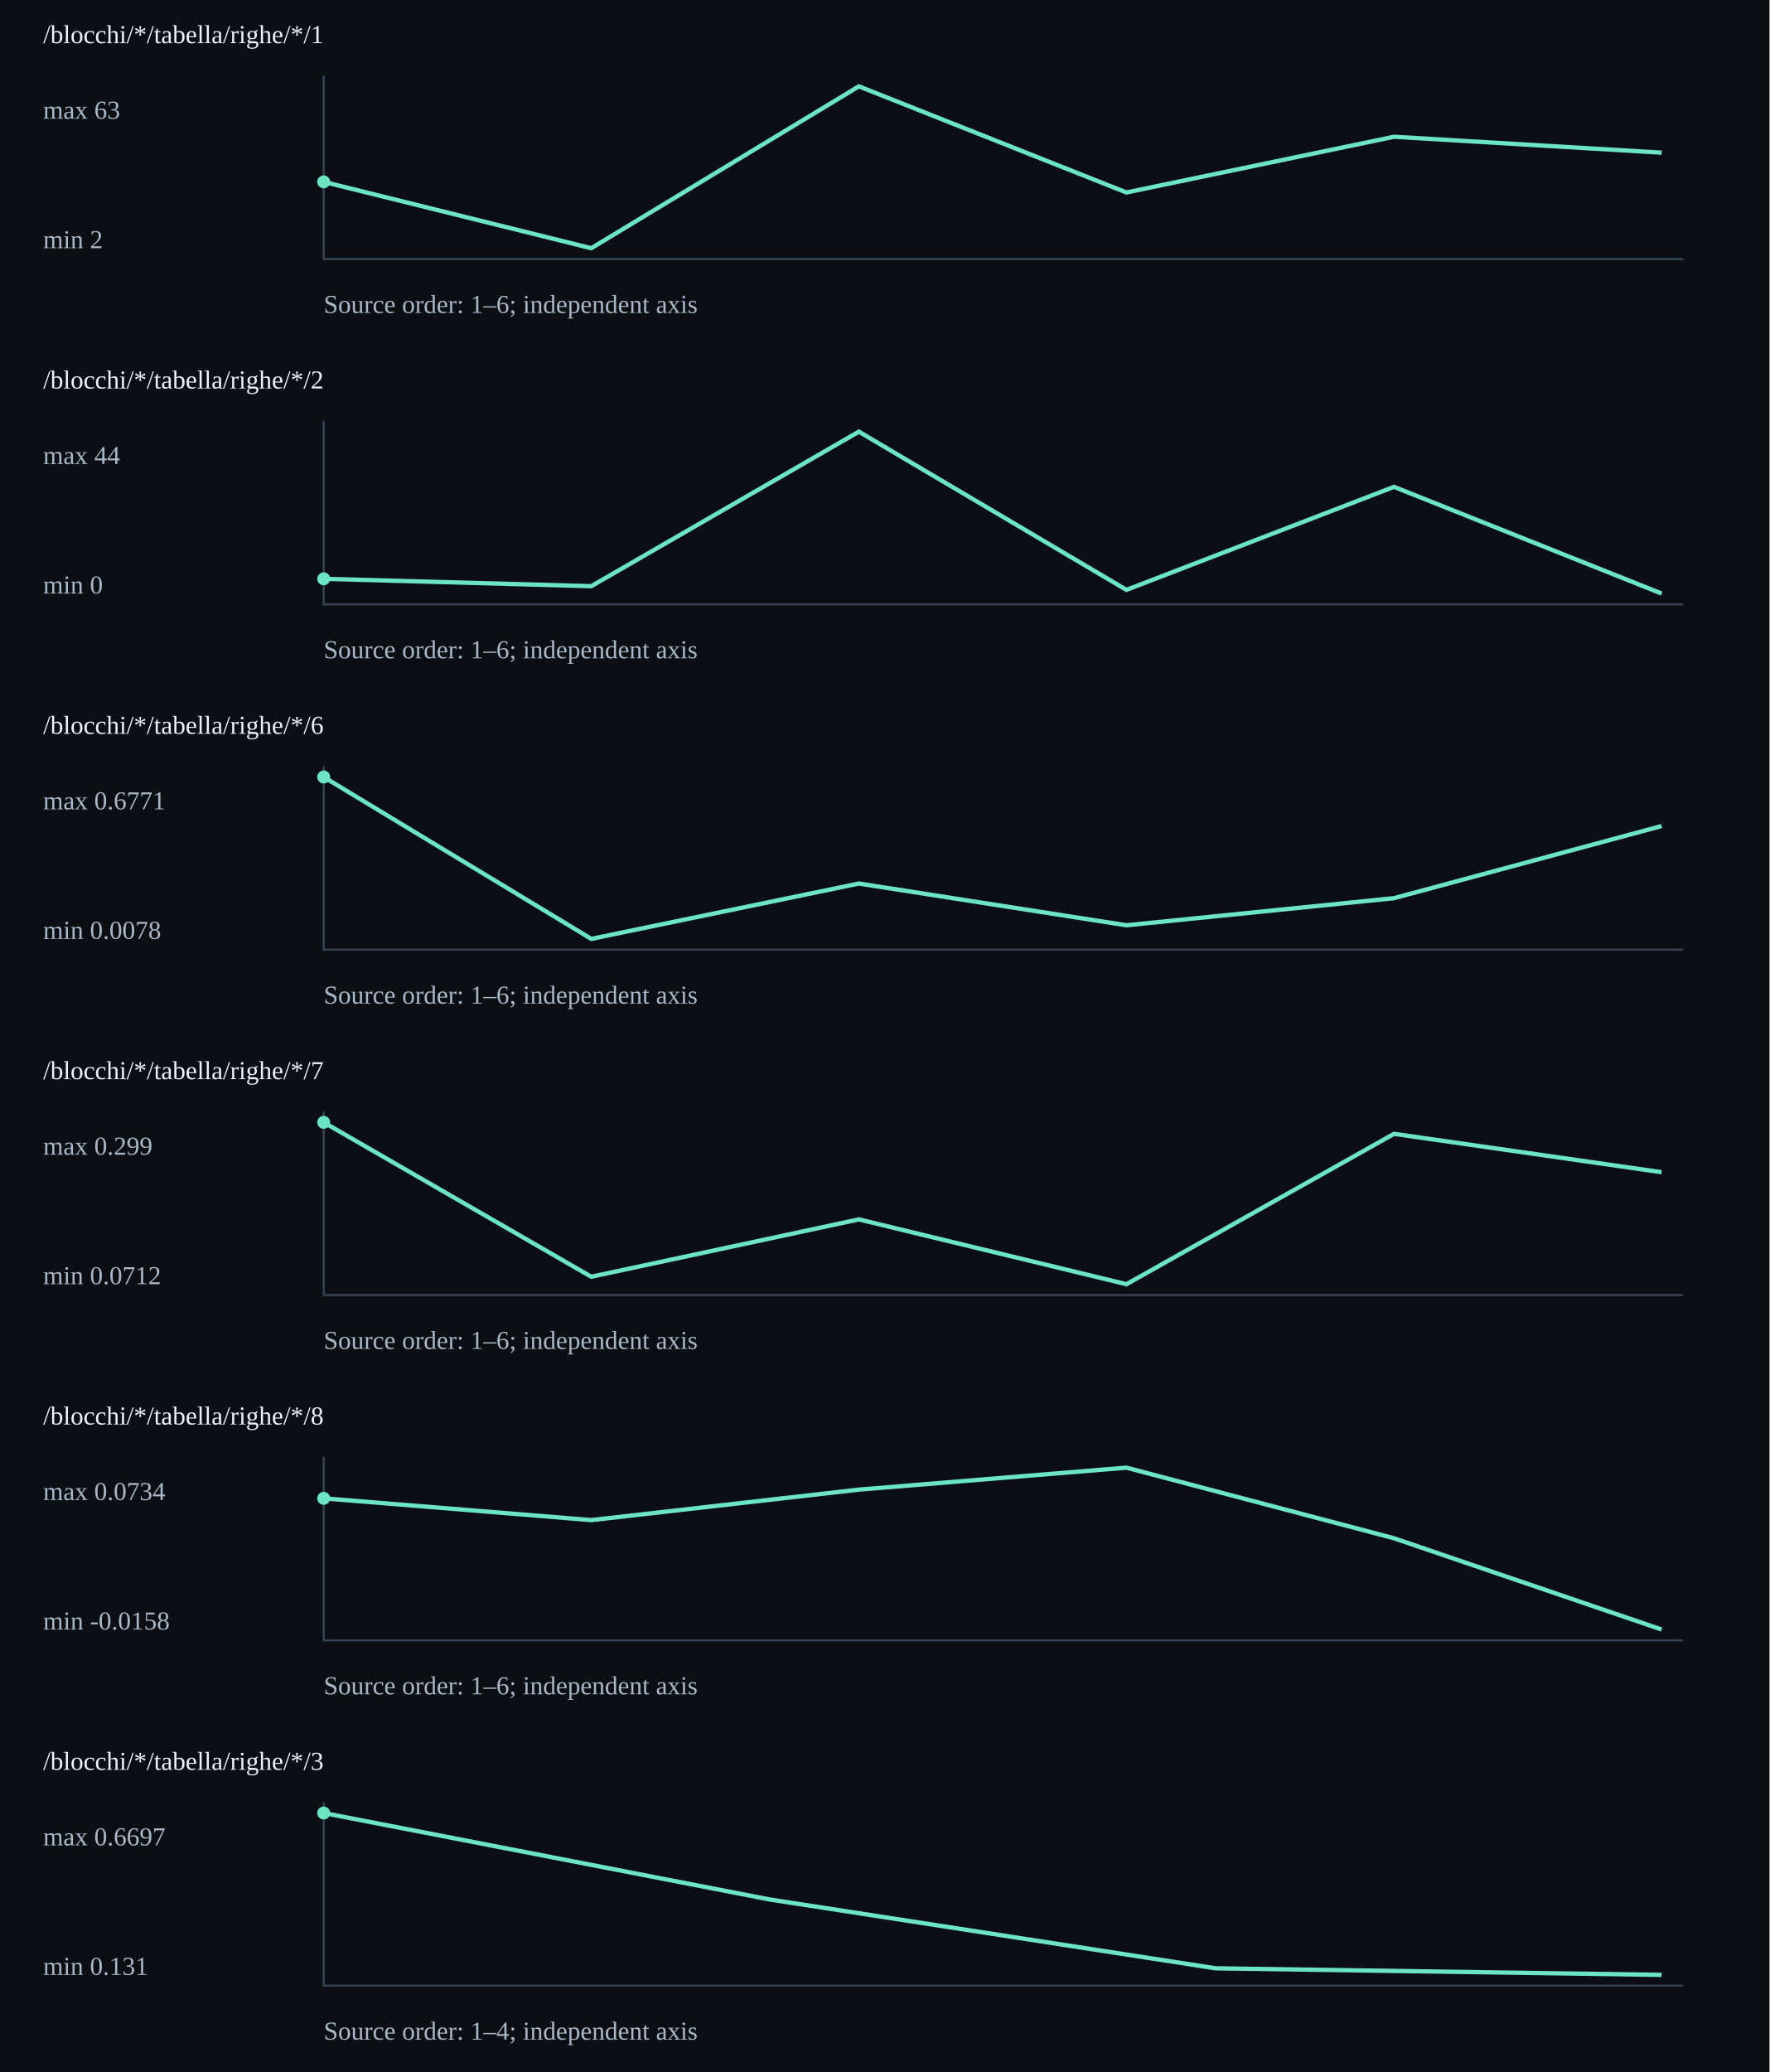
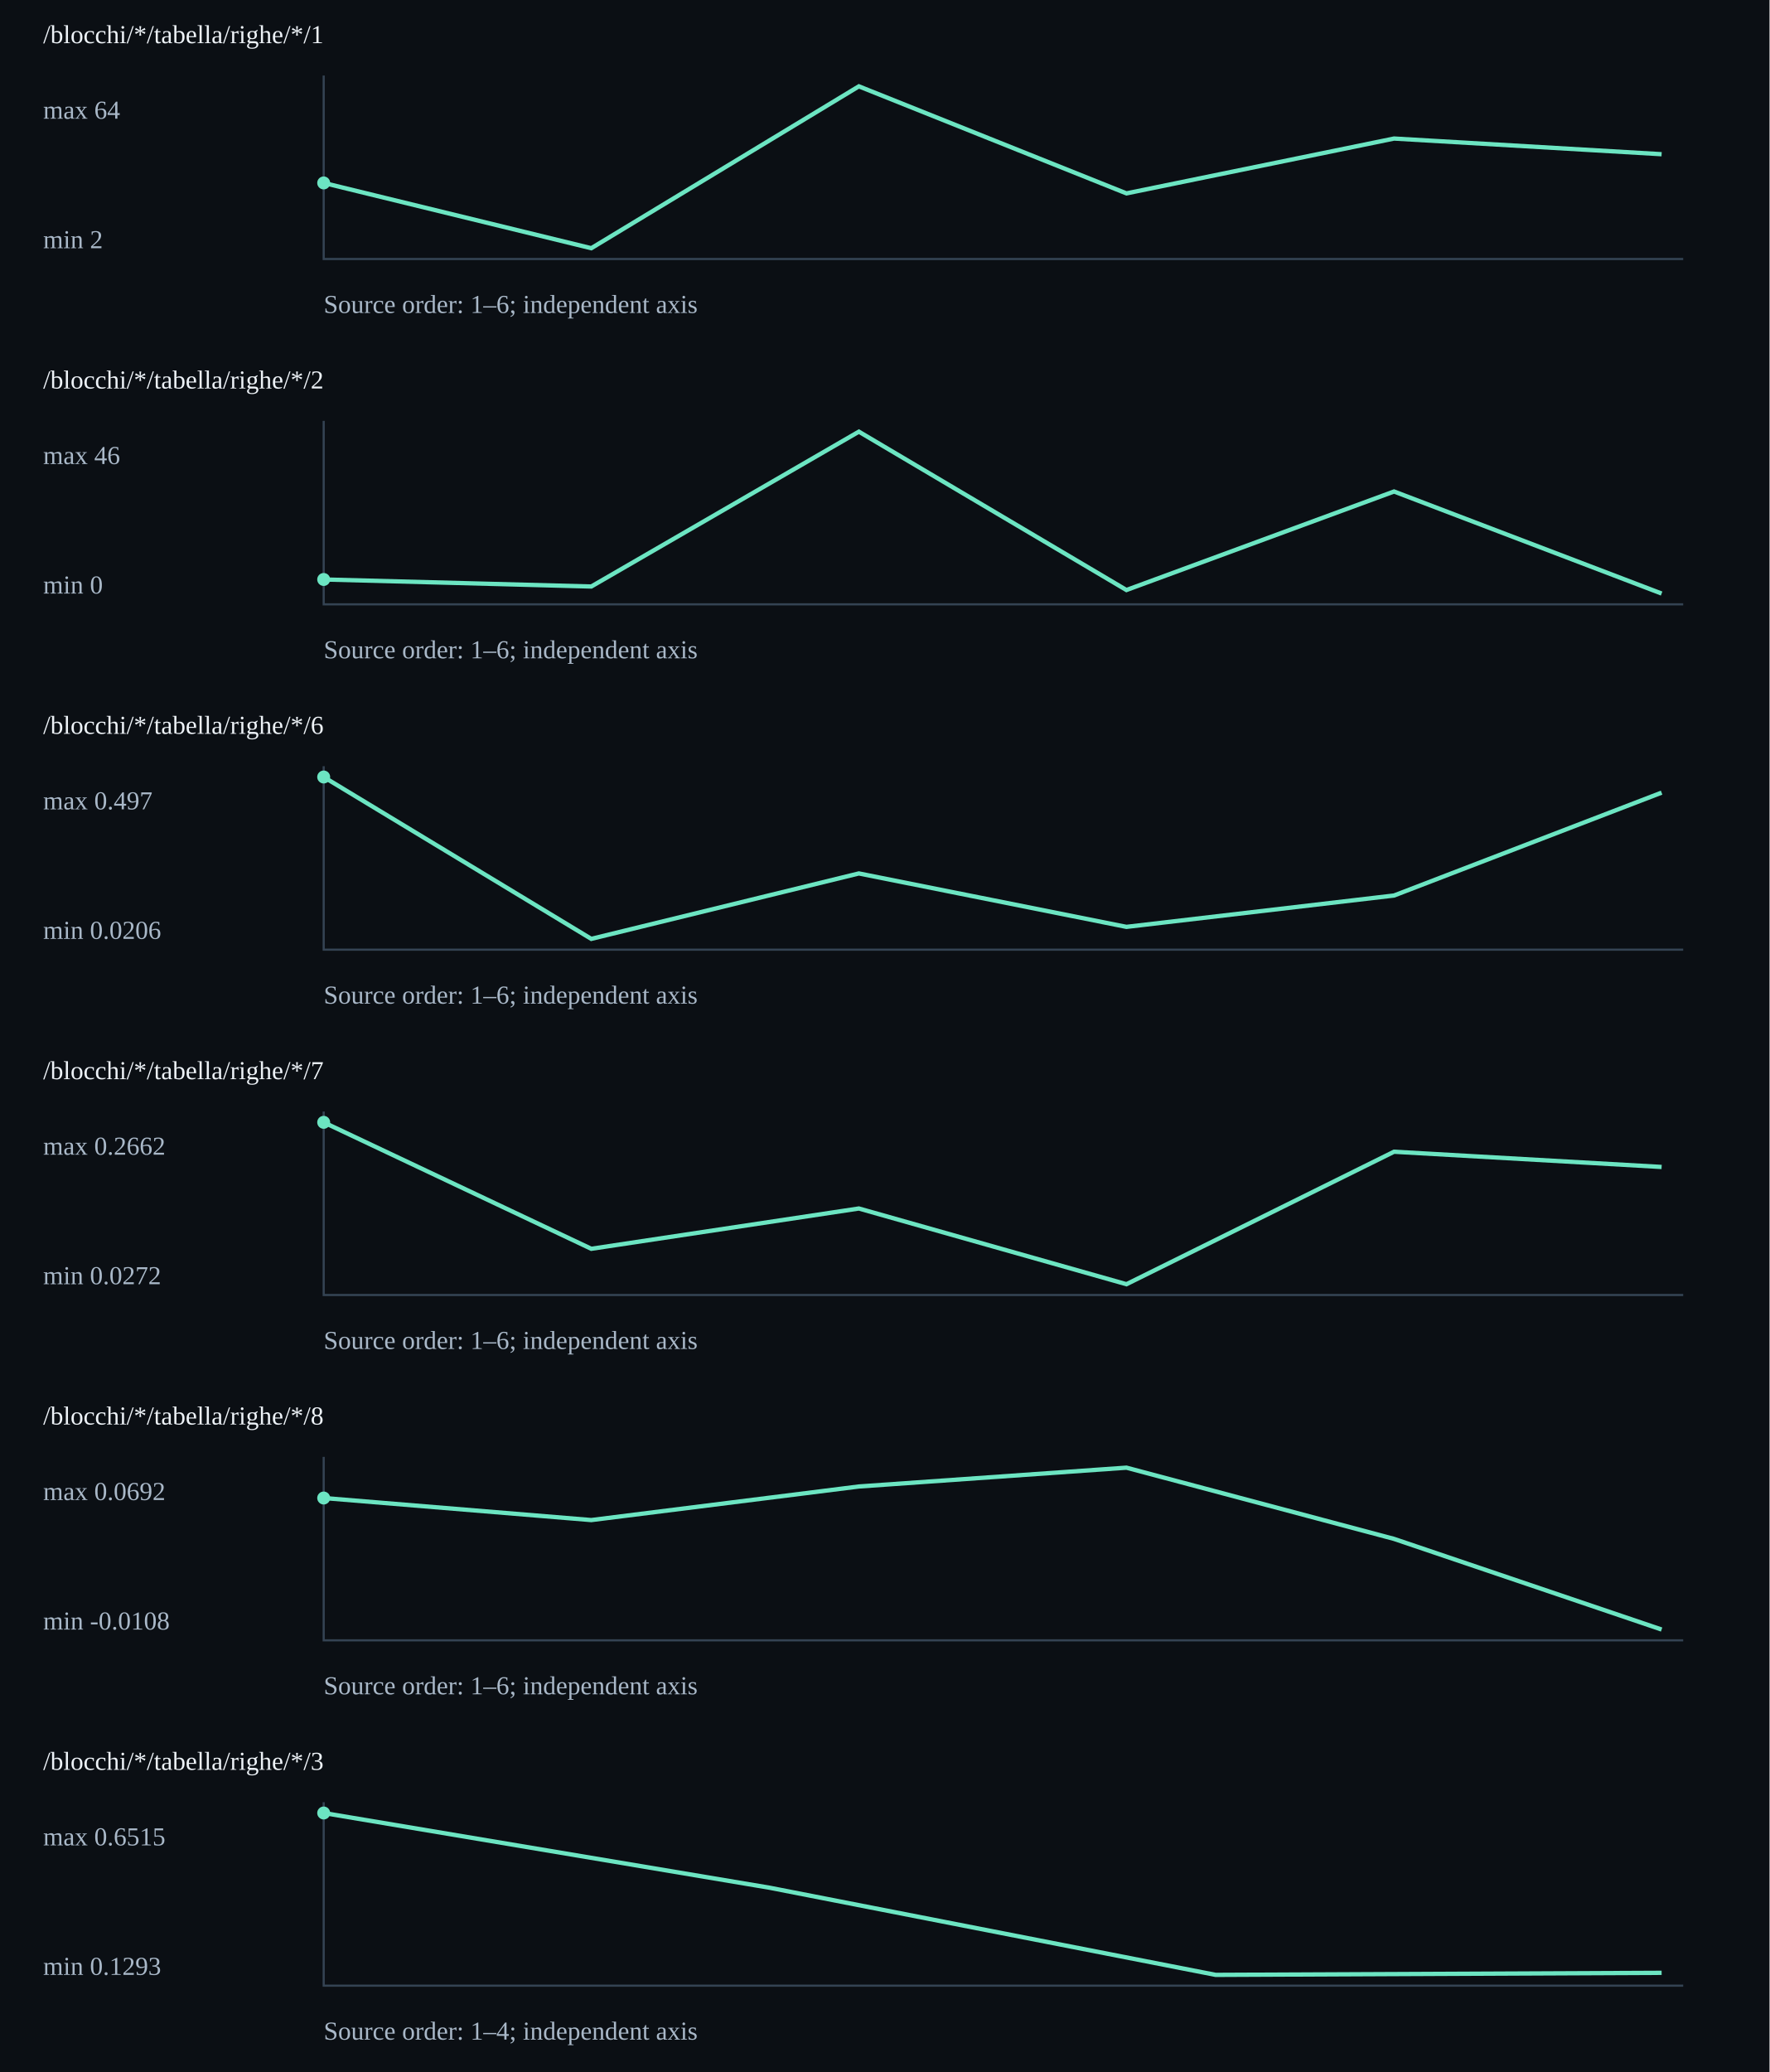
<svg xmlns="http://www.w3.org/2000/svg" viewBox="0 0 820 960" role="img">
  <rect width="100%" height="100%" fill="#0B0F14" />
  <text x="20" y="20" fill="#edf2f7" font-size="12">/blocchi/*/tabella/righe/*/1</text>
-   <text x="20" y="55" fill="#a9b8c8" font-size="12">max 63</text>
+   <text x="20" y="55" fill="#a9b8c8" font-size="12">max 64</text>
  <text x="20" y="115" fill="#a9b8c8" font-size="12">min 2</text>
  <path d="M150 35V120H780" fill="none" stroke="#344353" />
-   <polyline points="150.00,84.26 274.00,115.00 398.00,40.00 522.00,89.18 646.00,63.36 770.00,70.74" fill="none" stroke="#6ce5c2" stroke-width="2" />
-   <circle cx="150" cy="84.26" r="3" fill="#6ce5c2" />
+   <polyline points="150.00,84.76 274.00,115.00 398.00,40.00 522.00,89.60 646.00,64.19 770.00,71.45" fill="none" stroke="#6ce5c2" stroke-width="2" />
+   <circle cx="150" cy="84.76" r="3" fill="#6ce5c2" />
  <text x="150" y="145" fill="#a9b8c8" font-size="12">Source order: 1–6; independent axis</text>
  <text x="20" y="180" fill="#edf2f7" font-size="12">/blocchi/*/tabella/righe/*/2</text>
-   <text x="20" y="215" fill="#a9b8c8" font-size="12">max 44</text>
+   <text x="20" y="215" fill="#a9b8c8" font-size="12">max 46</text>
  <text x="20" y="275" fill="#a9b8c8" font-size="12">min 0</text>
  <path d="M150 195V280H780" fill="none" stroke="#344353" />
-   <polyline points="150.00,268.18 274.00,271.59 398.00,200.00 522.00,273.30 646.00,225.57 770.00,275.00" fill="none" stroke="#6ce5c2" stroke-width="2" />
-   <circle cx="150" cy="268.18" r="3" fill="#6ce5c2" />
+   <polyline points="150.00,268.48 274.00,271.74 398.00,200.00 522.00,273.37 646.00,227.72 770.00,275.00" fill="none" stroke="#6ce5c2" stroke-width="2" />
+   <circle cx="150" cy="268.48" r="3" fill="#6ce5c2" />
  <text x="150" y="305" fill="#a9b8c8" font-size="12">Source order: 1–6; independent axis</text>
  <text x="20" y="340" fill="#edf2f7" font-size="12">/blocchi/*/tabella/righe/*/6</text>
-   <text x="20" y="375" fill="#a9b8c8" font-size="12">max 0.6771</text>
-   <text x="20" y="435" fill="#a9b8c8" font-size="12">min 0.0078</text>
+   <text x="20" y="375" fill="#a9b8c8" font-size="12">max 0.497</text>
+   <text x="20" y="435" fill="#a9b8c8" font-size="12">min 0.0206</text>
  <path d="M150 355V440H780" fill="none" stroke="#344353" />
-   <polyline points="150.00,360.00 274.00,435.00 398.00,409.36 522.00,428.70 646.00,416.14 770.00,382.71" fill="none" stroke="#6ce5c2" stroke-width="2" />
+   <polyline points="150.00,360.00 274.00,435.00 398.00,404.68 522.00,429.44 646.00,414.91 770.00,367.24" fill="none" stroke="#6ce5c2" stroke-width="2" />
  <circle cx="150" cy="360.00" r="3" fill="#6ce5c2" />
  <text x="150" y="465" fill="#a9b8c8" font-size="12">Source order: 1–6; independent axis</text>
  <text x="20" y="500" fill="#edf2f7" font-size="12">/blocchi/*/tabella/righe/*/7</text>
-   <text x="20" y="535" fill="#a9b8c8" font-size="12">max 0.299</text>
-   <text x="20" y="595" fill="#a9b8c8" font-size="12">min 0.0712</text>
+   <text x="20" y="535" fill="#a9b8c8" font-size="12">max 0.2662</text>
+   <text x="20" y="595" fill="#a9b8c8" font-size="12">min 0.0272</text>
  <path d="M150 515V600H780" fill="none" stroke="#344353" />
-   <polyline points="150.00,520.00 274.00,591.54 398.00,564.97 522.00,595.00 646.00,525.33 770.00,543.11" fill="none" stroke="#6ce5c2" stroke-width="2" />
+   <polyline points="150.00,520.00 274.00,578.59 398.00,559.92 522.00,595.00 646.00,533.62 770.00,540.68" fill="none" stroke="#6ce5c2" stroke-width="2" />
  <circle cx="150" cy="520.00" r="3" fill="#6ce5c2" />
  <text x="150" y="625" fill="#a9b8c8" font-size="12">Source order: 1–6; independent axis</text>
  <text x="20" y="660" fill="#edf2f7" font-size="12">/blocchi/*/tabella/righe/*/8</text>
-   <text x="20" y="695" fill="#a9b8c8" font-size="12">max 0.0734</text>
-   <text x="20" y="755" fill="#a9b8c8" font-size="12">min -0.0158</text>
+   <text x="20" y="695" fill="#a9b8c8" font-size="12">max 0.0692</text>
+   <text x="20" y="755" fill="#a9b8c8" font-size="12">min -0.0108</text>
  <path d="M150 675V760H780" fill="none" stroke="#344353" />
-   <polyline points="150.00,694.21 274.00,704.30 398.00,690.17 522.00,680.00 646.00,712.71 770.00,755.00" fill="none" stroke="#6ce5c2" stroke-width="2" />
-   <circle cx="150" cy="694.21" r="3" fill="#6ce5c2" />
+   <polyline points="150.00,694.06 274.00,704.28 398.00,688.72 522.00,680.00 646.00,713.00 770.00,755.00" fill="none" stroke="#6ce5c2" stroke-width="2" />
+   <circle cx="150" cy="694.06" r="3" fill="#6ce5c2" />
  <text x="150" y="785" fill="#a9b8c8" font-size="12">Source order: 1–6; independent axis</text>
  <text x="20" y="820" fill="#edf2f7" font-size="12">/blocchi/*/tabella/righe/*/3</text>
-   <text x="20" y="855" fill="#a9b8c8" font-size="12">max 0.6697</text>
-   <text x="20" y="915" fill="#a9b8c8" font-size="12">min 0.131</text>
+   <text x="20" y="855" fill="#a9b8c8" font-size="12">max 0.6515</text>
+   <text x="20" y="915" fill="#a9b8c8" font-size="12">min 0.1293</text>
  <path d="M150 835V920H780" fill="none" stroke="#344353" />
-   <polyline points="150.00,840.00 356.67,880.07 563.33,911.96 770.00,915.00" fill="none" stroke="#6ce5c2" stroke-width="2" />
+   <polyline points="150.00,840.00 356.67,874.63 563.33,915.00 770.00,914.05" fill="none" stroke="#6ce5c2" stroke-width="2" />
  <circle cx="150" cy="840.00" r="3" fill="#6ce5c2" />
  <text x="150" y="945" fill="#a9b8c8" font-size="12">Source order: 1–4; independent axis</text>
</svg>
